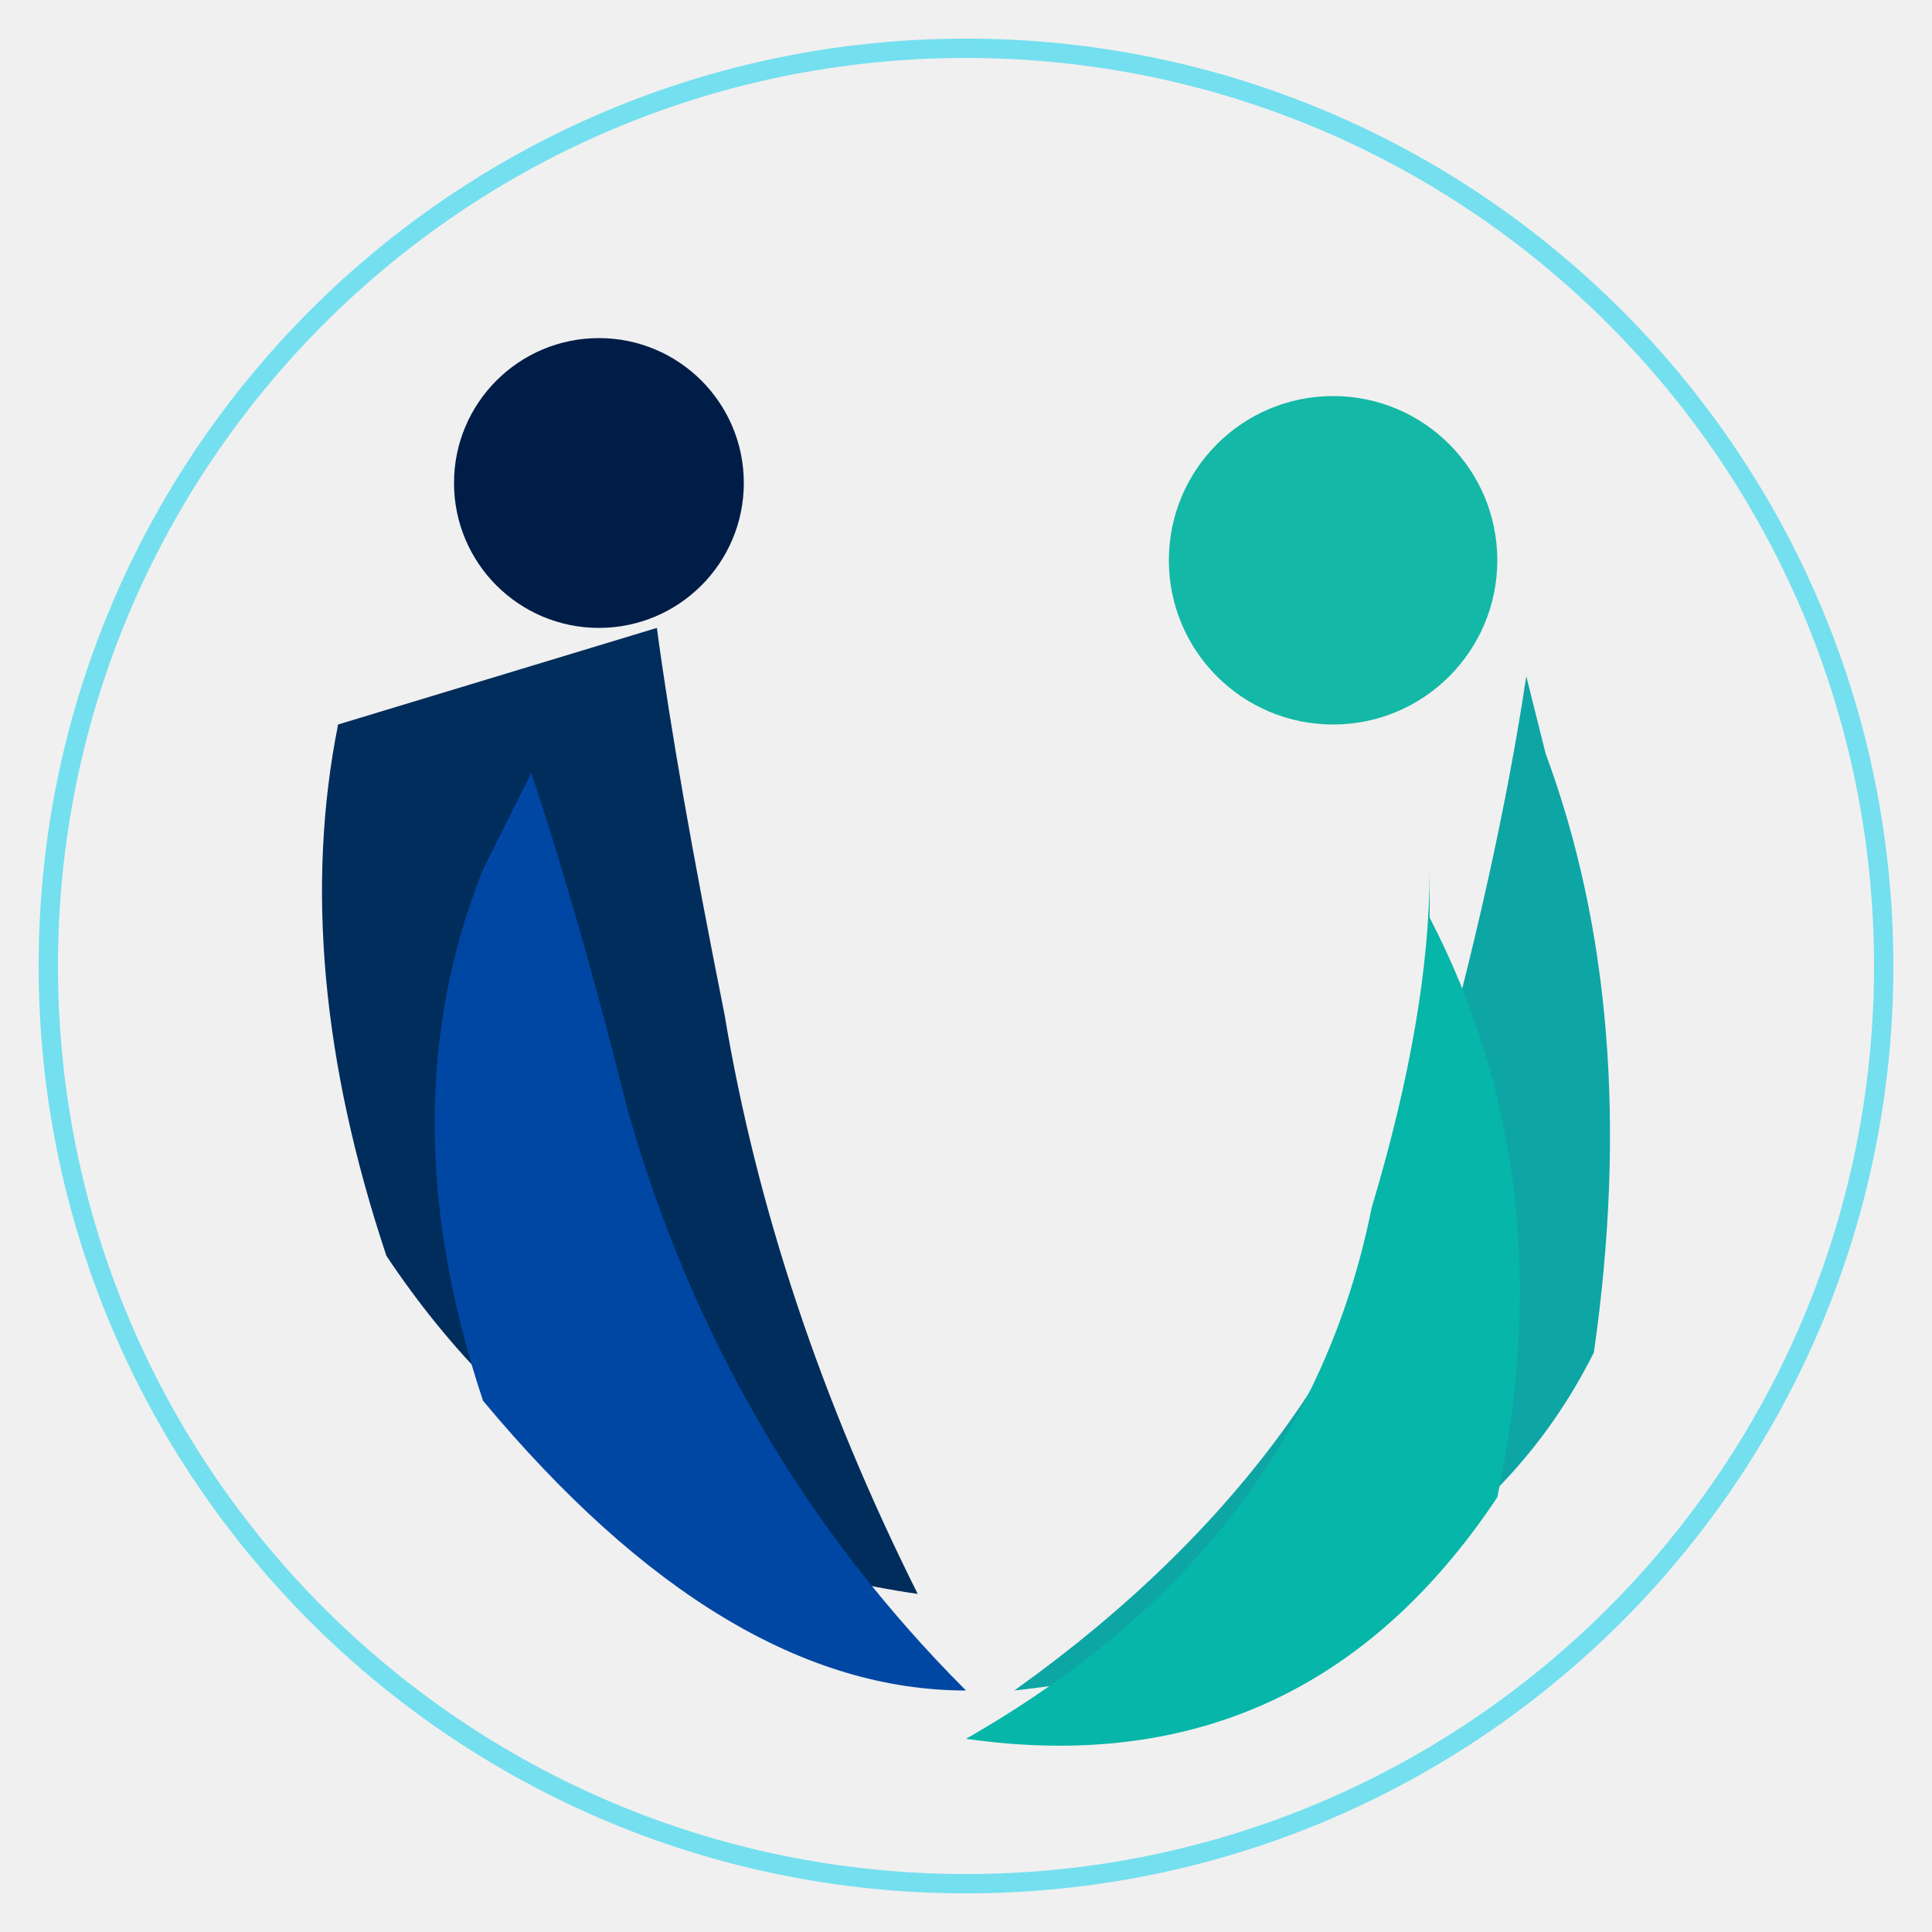
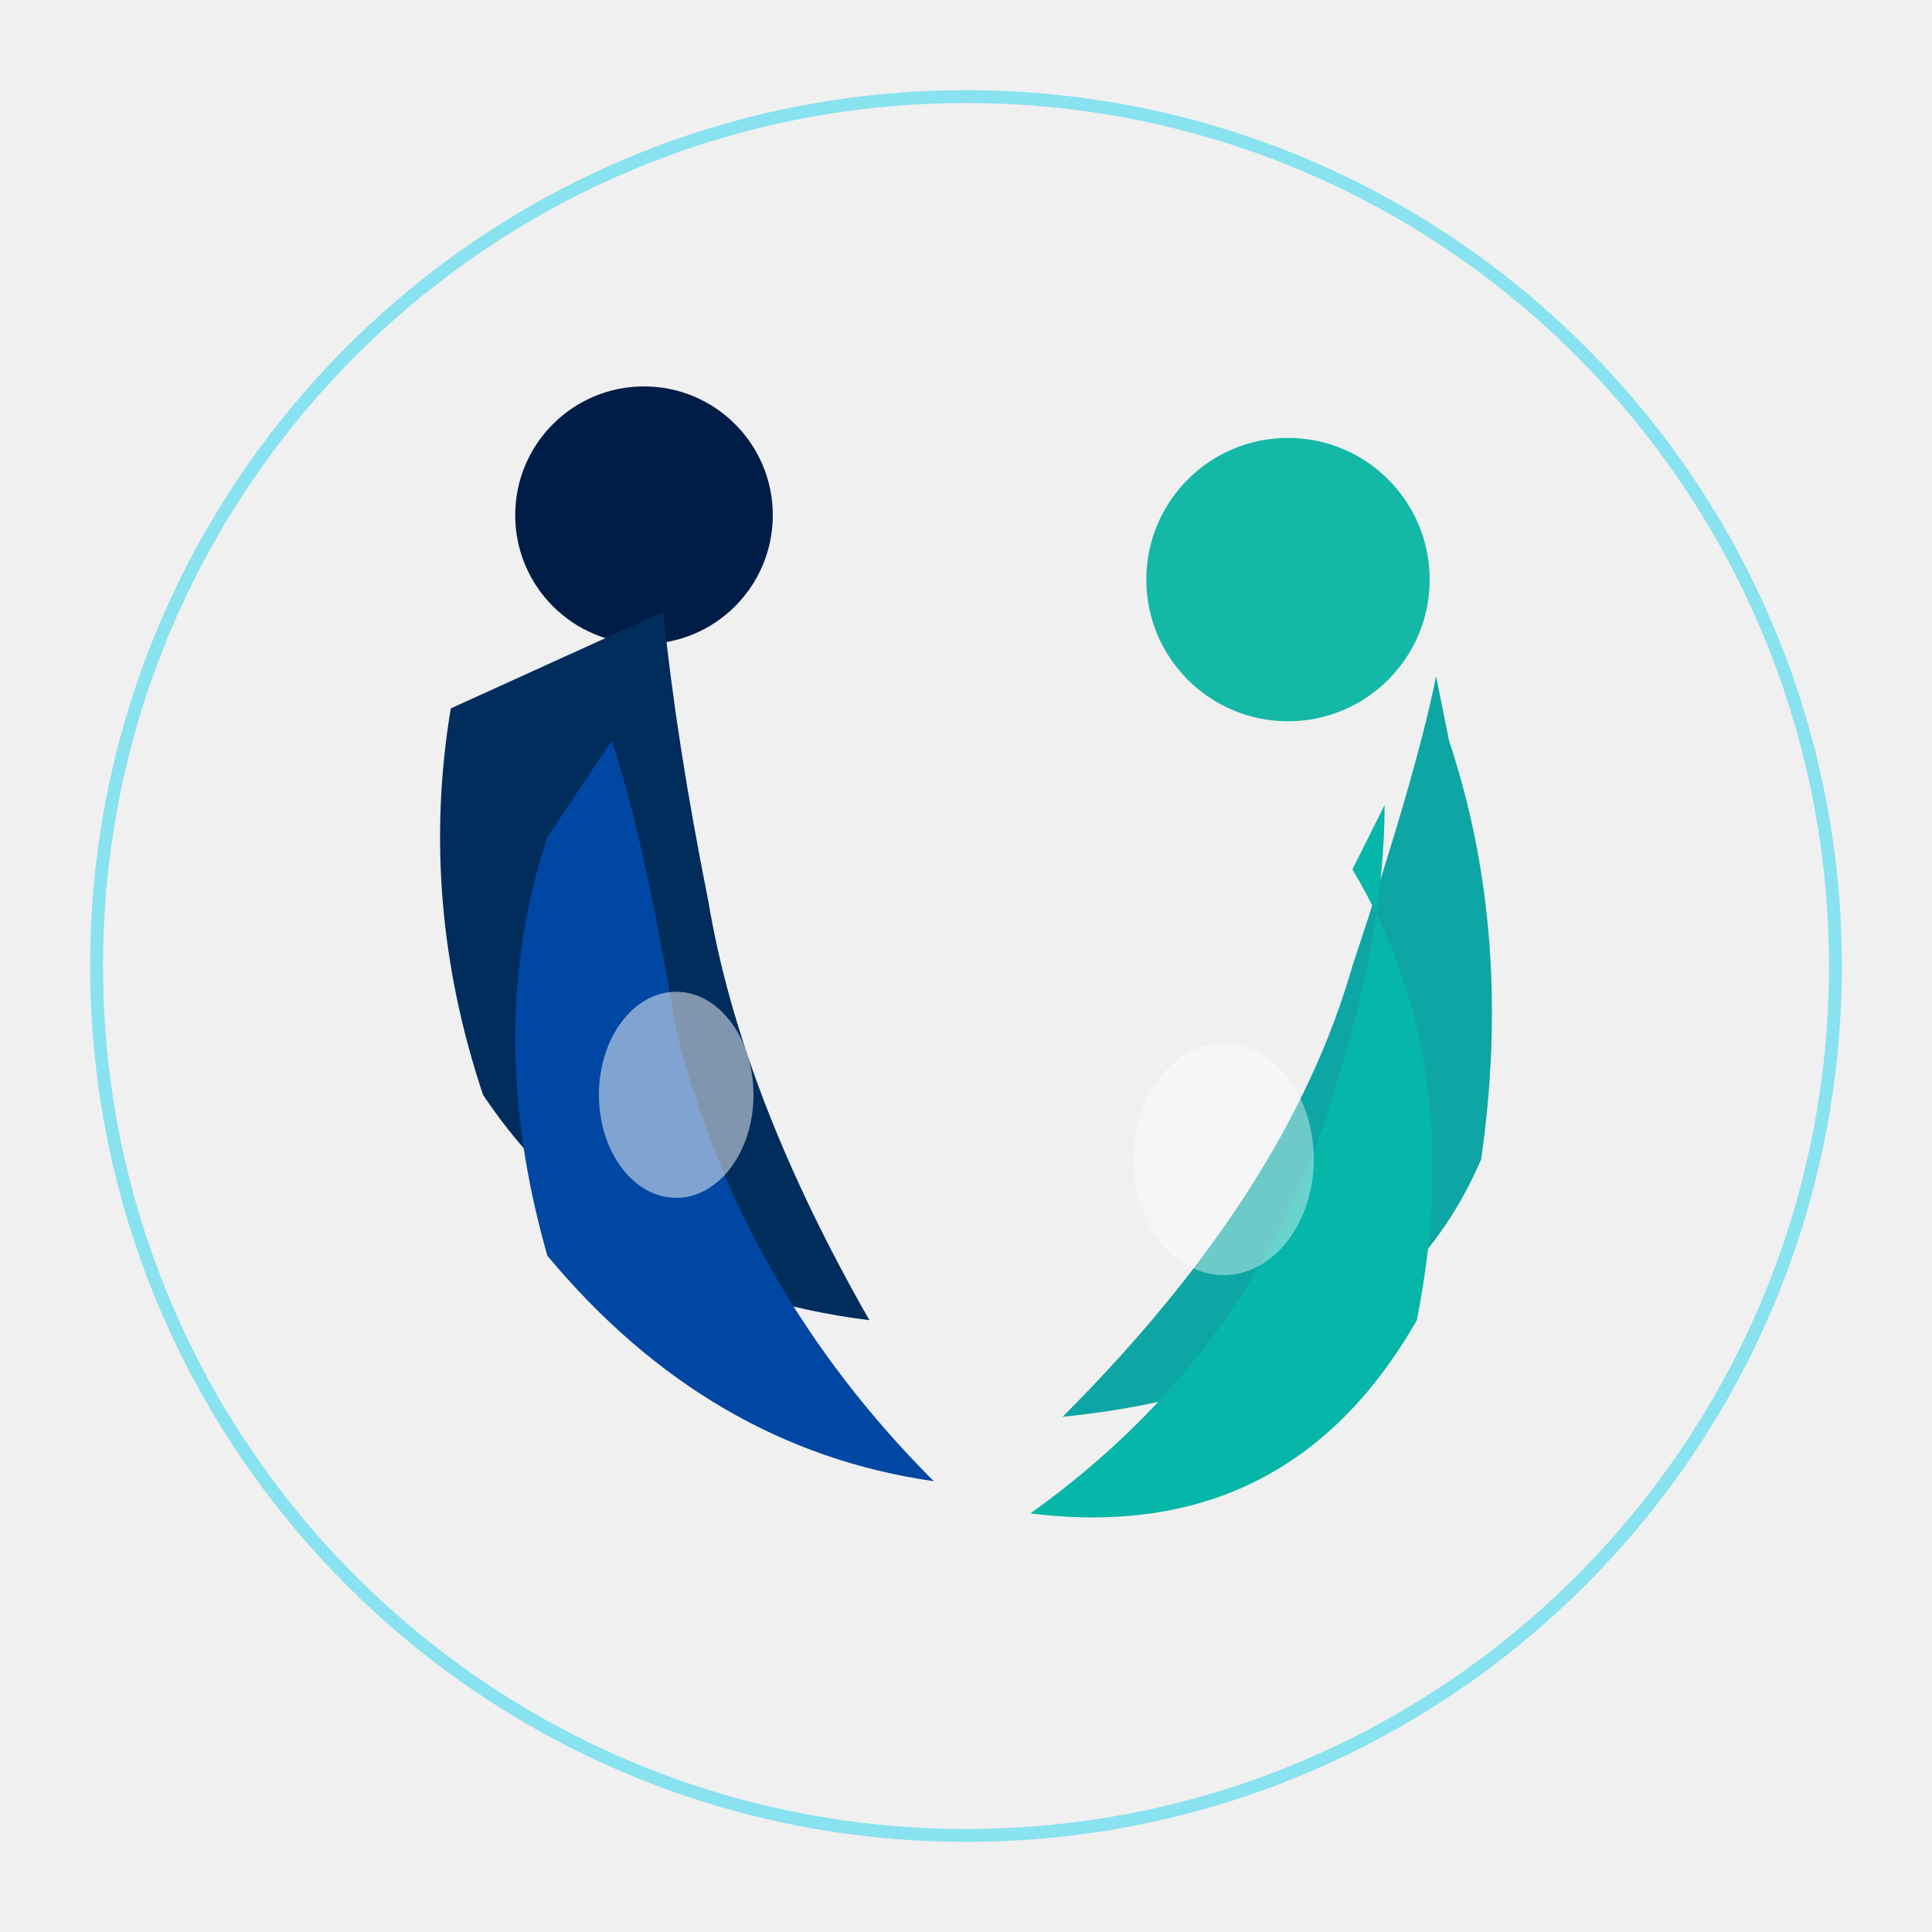
- <svg xmlns="http://www.w3.org/2000/svg" viewBox="0 0 200 200">
-   <circle cx="62" cy="50" r="15" fill="#001D47" />
-   <path d="M 35 75 Q 30 100 40 130 Q 60 160 95 165 Q 80 135 75 105 Q 70 80 68 65 Z" fill="#002D5C" />
-   <path d="M 50 90 Q 40 115 50 145 Q 75 175 100 175 Q 75 150 65 115 Q 60 95 55 80 Z" fill="#0047A3" />
-   <circle cx="138" cy="58" r="17" fill="#14B8A6" />
-   <path d="M 160 78 Q 170 105 165 140 Q 150 170 105 175 Q 140 150 148 115 Q 155 90 158 70 Z" fill="#0EA5A5" />
-   <path d="M 148 95 Q 162 122 155 155 Q 135 185 100 180 Q 135 160 142 125 Q 148 105 148 90 Z" fill="#06B6A8" />
-   <circle cx="100" cy="100" r="95" fill="none" stroke="#22D3EE" stroke-width="2" opacity="0.6" />
+ <svg xmlns="http://www.w3.org/2000/svg" viewBox="0 0 300 300">
+   <circle cx="100" cy="80" r="20" fill="#001D47" />
+   <path d="M 70 110 Q 65 140 75 170 Q 95 200 135 205 Q 115 170 110 140 Q 105 115 103 95 Z" fill="#002D5C" />
+   <path d="M 85 130 Q 75 160 85 195 Q 110 225 145 230 Q 115 200 105 160 Q 100 130 95 115 Z" fill="#0047A3" />
+   <circle cx="200" cy="90" r="22" fill="#14B8A6" />
+   <path d="M 225 115 Q 235 145 230 180 Q 215 215 165 220 Q 200 185 210 150 Q 220 120 223 105 Z" fill="#0EA5A5" />
+   <path d="M 210 135 Q 228 165 220 205 Q 200 240 160 235 Q 195 210 207 170 Q 215 145 215 125 Z" fill="#06B6A8" />
+   <ellipse cx="105" cy="170" rx="12" ry="16" fill="white" opacity="0.5" />
+   <ellipse cx="190" cy="180" rx="14" ry="18" fill="white" opacity="0.4" />
+   <circle cx="150" cy="150" r="135" fill="none" stroke="#22D3EE" stroke-width="2" opacity="0.5" />
</svg>
